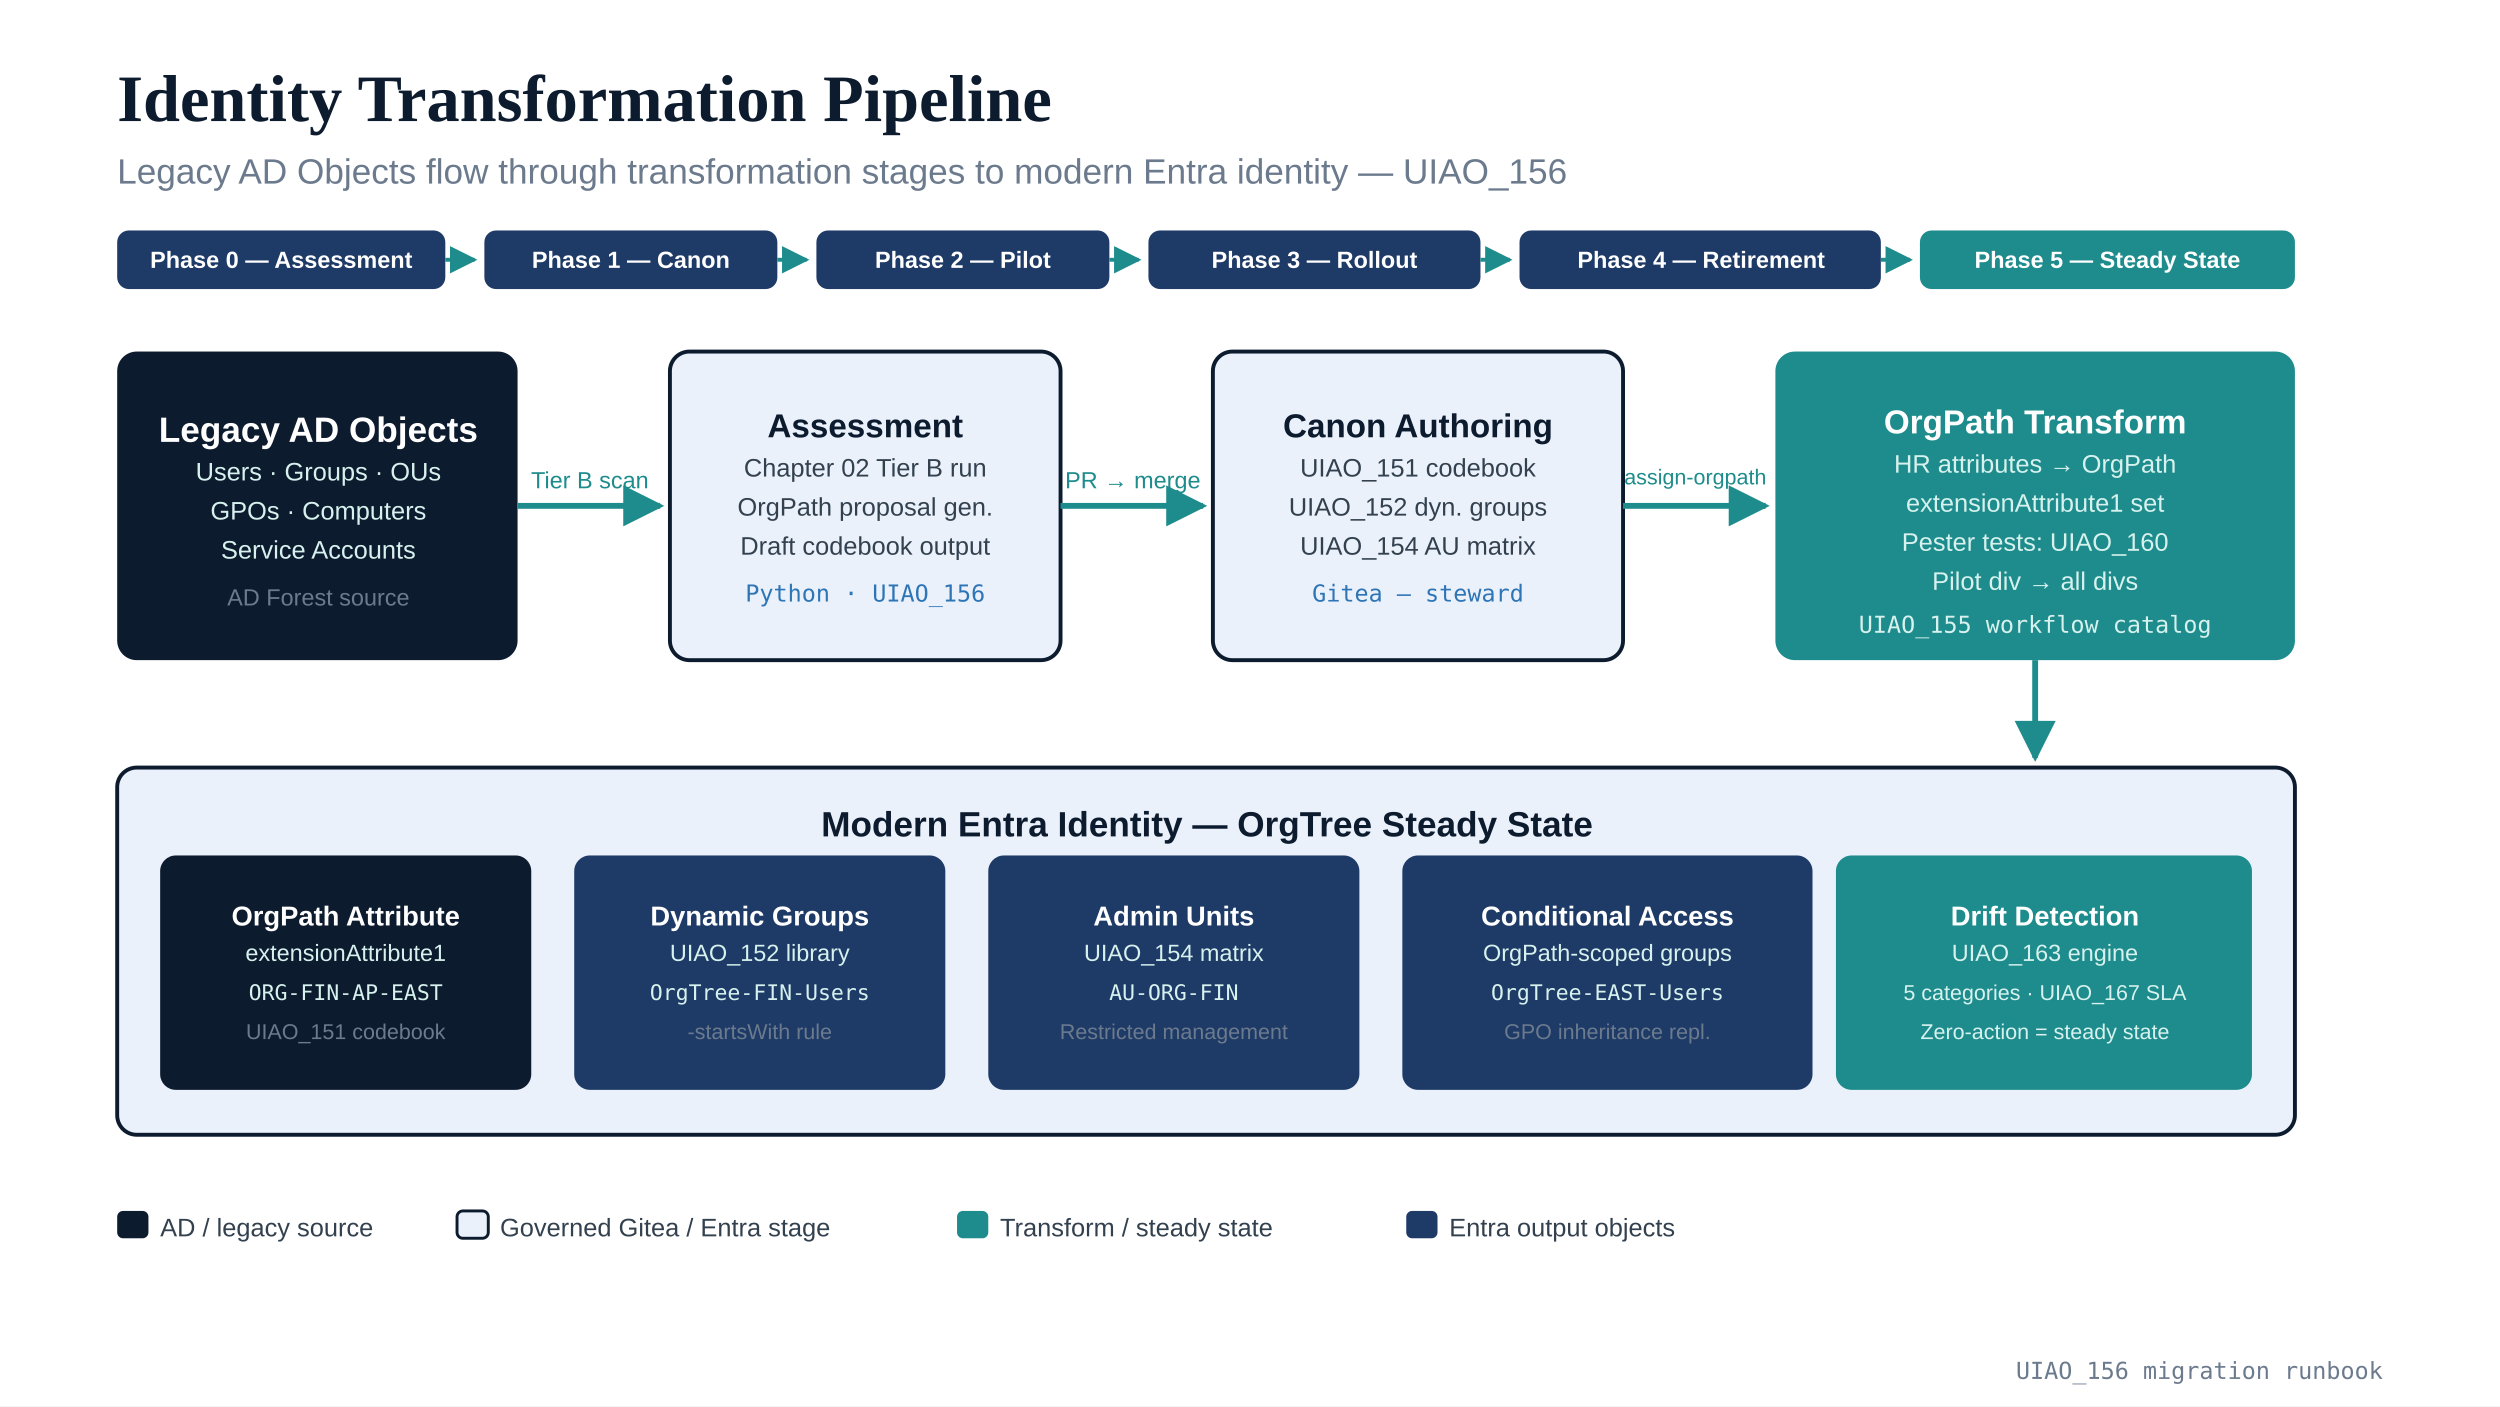
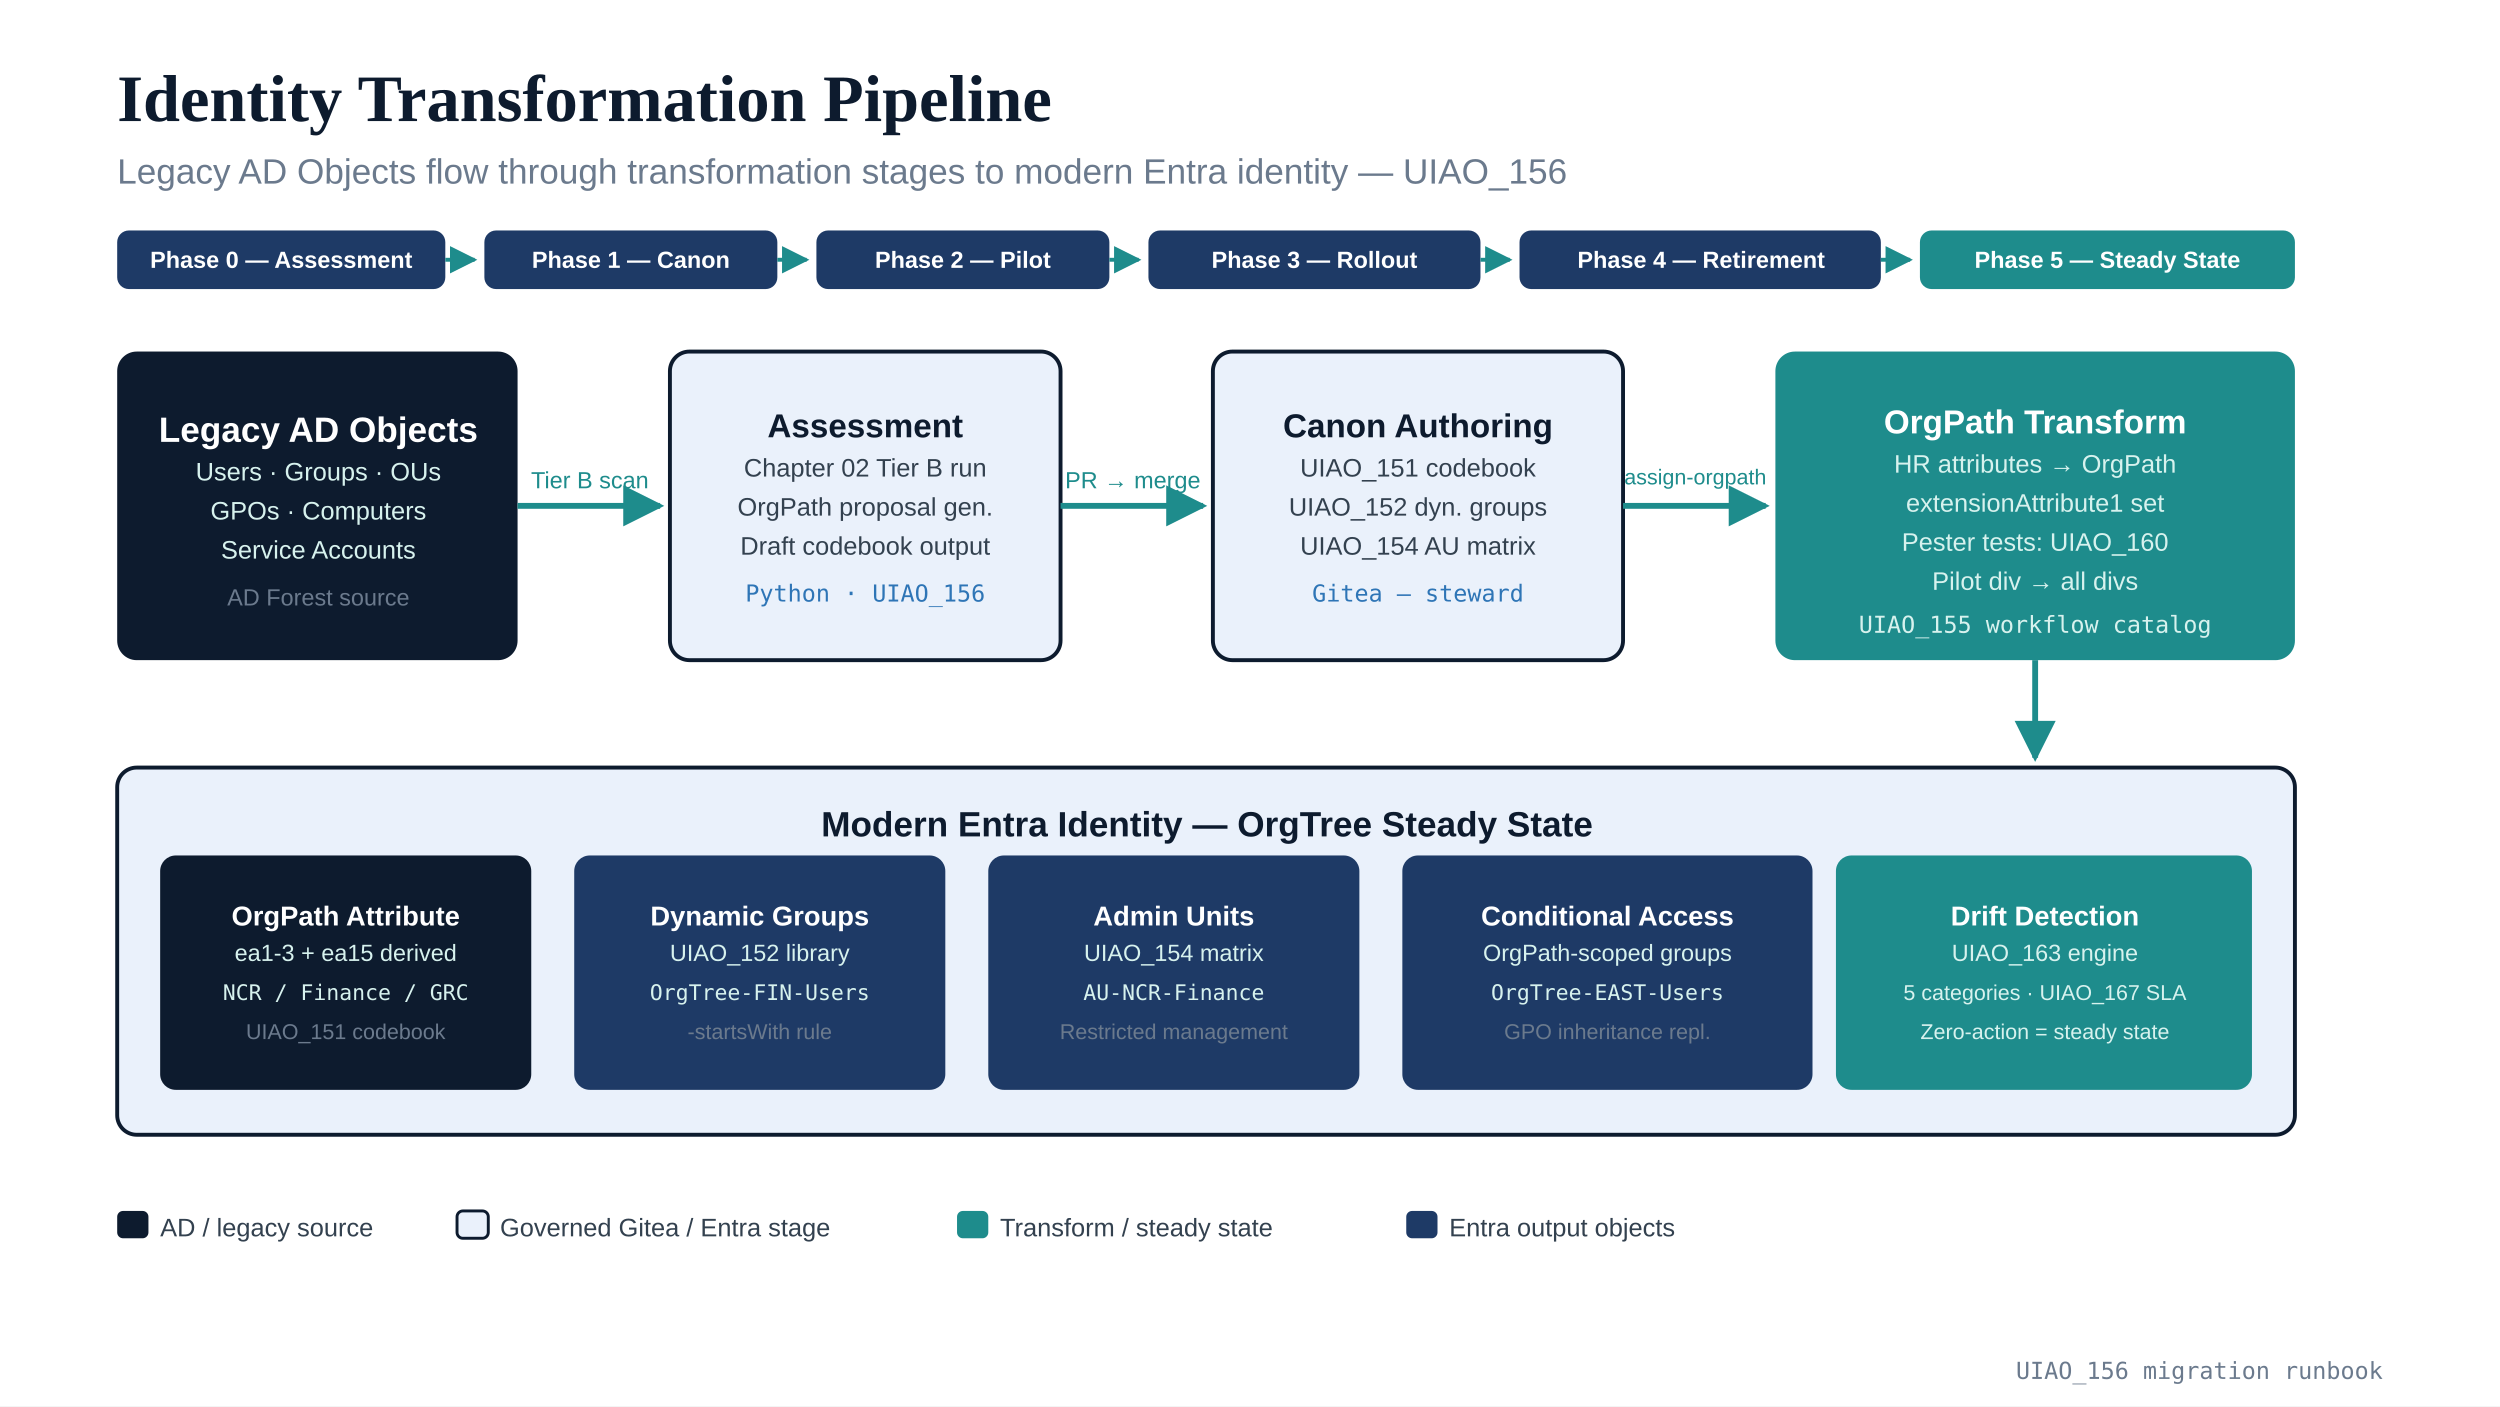
<svg xmlns="http://www.w3.org/2000/svg" viewBox="0 0 1280 720" font-family="Arial, Helvetica, sans-serif">
  <rect x="0" y="0" width="1280" height="720" fill="#FFFFFF" />
  <defs>
    <marker id="arr-teal" viewBox="0 0 10 10" refX="9" refY="5" markerWidth="7" markerHeight="7" orient="auto-start-reverse">
      <path d="M0,0 L10,5 L0,10 z" fill="#1E8C8C" />
    </marker>
  </defs>
  <text x="60" y="62" font-family="Georgia, 'Times New Roman', serif" font-weight="bold" font-size="34" fill="#0D1B2E">Identity Transformation Pipeline</text>
  <text x="60" y="94" font-size="18" fill="#6B7A8D">Legacy AD Objects flow through transformation stages to modern Entra identity — UIAO_156</text>
  <rect x="60" y="118" width="168" height="30" rx="6" fill="#1E3A66" />
  <text x="144" y="133" text-anchor="middle" dominant-baseline="central" font-size="12" font-weight="bold" fill="#FFFFFF">Phase 0 — Assessment</text>
  <line x1="228" y1="133" x2="243" y2="133" stroke="#1E8C8C" stroke-width="2" marker-end="url(#arr-teal)" />
  <rect x="248" y="118" width="150" height="30" rx="6" fill="#1E3A66" />
  <text x="323" y="133" text-anchor="middle" dominant-baseline="central" font-size="12" font-weight="bold" fill="#FFFFFF">Phase 1 — Canon</text>
  <line x1="398" y1="133" x2="413" y2="133" stroke="#1E8C8C" stroke-width="2" marker-end="url(#arr-teal)" />
  <rect x="418" y="118" width="150" height="30" rx="6" fill="#1E3A66" />
  <text x="493" y="133" text-anchor="middle" dominant-baseline="central" font-size="12" font-weight="bold" fill="#FFFFFF">Phase 2 — Pilot</text>
  <line x1="568" y1="133" x2="583" y2="133" stroke="#1E8C8C" stroke-width="2" marker-end="url(#arr-teal)" />
  <rect x="588" y="118" width="170" height="30" rx="6" fill="#1E3A66" />
  <text x="673" y="133" text-anchor="middle" dominant-baseline="central" font-size="12" font-weight="bold" fill="#FFFFFF">Phase 3 — Rollout</text>
  <line x1="758" y1="133" x2="773" y2="133" stroke="#1E8C8C" stroke-width="2" marker-end="url(#arr-teal)" />
  <rect x="778" y="118" width="185" height="30" rx="6" fill="#1E3A66" />
  <text x="871" y="133" text-anchor="middle" dominant-baseline="central" font-size="12" font-weight="bold" fill="#FFFFFF">Phase 4 — Retirement</text>
  <line x1="963" y1="133" x2="978" y2="133" stroke="#1E8C8C" stroke-width="2" marker-end="url(#arr-teal)" />
  <rect x="983" y="118" width="192" height="30" rx="6" fill="#1E8C8C" />
  <text x="1079" y="133" text-anchor="middle" dominant-baseline="central" font-size="12" font-weight="bold" fill="#FFFFFF">Phase 5 — Steady State</text>
  <rect x="60" y="180" width="205" height="158" rx="10" fill="#0D1B2E" />
  <text x="163" y="220" text-anchor="middle" dominant-baseline="central" font-size="18" font-weight="bold" fill="#FFFFFF">Legacy AD Objects</text>
  <text x="163" y="246" text-anchor="middle" font-size="13" fill="#D7F2EE">Users · Groups · OUs</text>
  <text x="163" y="266" text-anchor="middle" font-size="13" fill="#D7F2EE">GPOs · Computers</text>
  <text x="163" y="286" text-anchor="middle" font-size="13" fill="#D7F2EE">Service Accounts</text>
  <text x="163" y="310" text-anchor="middle" font-size="12" fill="#6B7A8D">AD Forest source</text>
  <line x1="265" y1="259" x2="338" y2="259" stroke="#1E8C8C" stroke-width="3" marker-end="url(#arr-teal)" />
  <text x="302" y="250" text-anchor="middle" font-size="12" fill="#1E8C8C">Tier B scan</text>
  <rect x="343" y="180" width="200" height="158" rx="10" fill="#EAF1FB" stroke="#0D1B2E" stroke-width="2" />
  <text x="443" y="218" text-anchor="middle" dominant-baseline="central" font-size="17" font-weight="bold" fill="#0D1B2E">Assessment</text>
  <text x="443" y="244" text-anchor="middle" font-size="13" fill="#33414F">Chapter 02 Tier B run</text>
  <text x="443" y="264" text-anchor="middle" font-size="13" fill="#33414F">OrgPath proposal gen.</text>
  <text x="443" y="284" text-anchor="middle" font-size="13" fill="#33414F">Draft codebook output</text>
  <text x="443" y="308" text-anchor="middle" font-family="Consolas, 'DejaVu Sans Mono', monospace" font-size="12" fill="#2E75B6">Python · UIAO_156</text>
  <line x1="543" y1="259" x2="616" y2="259" stroke="#1E8C8C" stroke-width="3" marker-end="url(#arr-teal)" />
  <text x="580" y="250" text-anchor="middle" font-size="12" fill="#1E8C8C">PR → merge</text>
  <rect x="621" y="180" width="210" height="158" rx="10" fill="#EAF1FB" stroke="#0D1B2E" stroke-width="2" />
  <text x="726" y="218" text-anchor="middle" dominant-baseline="central" font-size="17" font-weight="bold" fill="#0D1B2E">Canon Authoring</text>
  <text x="726" y="244" text-anchor="middle" font-size="13" fill="#33414F">UIAO_151 codebook</text>
  <text x="726" y="264" text-anchor="middle" font-size="13" fill="#33414F">UIAO_152 dyn. groups</text>
  <text x="726" y="284" text-anchor="middle" font-size="13" fill="#33414F">UIAO_154 AU matrix</text>
  <text x="726" y="308" text-anchor="middle" font-family="Consolas, 'DejaVu Sans Mono', monospace" font-size="12" fill="#2E75B6">Gitea — steward</text>
  <line x1="831" y1="259" x2="904" y2="259" stroke="#1E8C8C" stroke-width="3" marker-end="url(#arr-teal)" />
  <text x="868" y="248" text-anchor="middle" font-size="11" fill="#1E8C8C">assign-orgpath</text>
  <rect x="909" y="180" width="266" height="158" rx="10" fill="#1E8C8C" />
  <text x="1042" y="216" text-anchor="middle" dominant-baseline="central" font-size="17" font-weight="bold" fill="#FFFFFF">OrgPath Transform</text>
  <text x="1042" y="242" text-anchor="middle" font-size="13" fill="#D7F2EE">HR attributes → OrgPath</text>
  <text x="1042" y="262" text-anchor="middle" font-size="13" fill="#D7F2EE">extensionAttribute1 set</text>
  <text x="1042" y="282" text-anchor="middle" font-size="13" fill="#D7F2EE">Pester tests: UIAO_160</text>
  <text x="1042" y="302" text-anchor="middle" font-size="13" fill="#D7F2EE">Pilot div → all divs</text>
  <text x="1042" y="324" text-anchor="middle" font-family="Consolas, 'DejaVu Sans Mono', monospace" font-size="12" fill="#D7F2EE">UIAO_155 workflow catalog</text>
  <line x1="1042" y1="338" x2="1042" y2="388" stroke="#1E8C8C" stroke-width="3" marker-end="url(#arr-teal)" />
  <rect x="60" y="393" width="1115" height="188" rx="10" fill="#EAF1FB" stroke="#0D1B2E" stroke-width="2" />
  <text x="618" y="422" text-anchor="middle" dominant-baseline="central" font-size="18" font-weight="bold" fill="#0D1B2E">Modern Entra Identity — OrgTree Steady State</text>
  <rect x="82" y="438" width="190" height="120" rx="8" fill="#0D1B2E" />
  <text x="177" y="469" text-anchor="middle" dominant-baseline="central" font-size="14" font-weight="bold" fill="#FFFFFF">OrgPath Attribute</text>
-   <text x="177" y="492" text-anchor="middle" font-size="12" fill="#D7F2EE">extensionAttribute1</text>
-   <text x="177" y="512" text-anchor="middle" font-family="Consolas, 'DejaVu Sans Mono', monospace" font-size="11" fill="#D7F2EE">ORG-FIN-AP-EAST</text>
+   <text x="177" y="492" text-anchor="middle" font-size="12" fill="#D7F2EE">ea1-3 + ea15 derived</text>
+   <text x="177" y="512" text-anchor="middle" font-family="Consolas, 'DejaVu Sans Mono', monospace" font-size="11" fill="#D7F2EE">NCR / Finance / GRC</text>
  <text x="177" y="532" text-anchor="middle" font-size="11" fill="#6B7A8D">UIAO_151 codebook</text>
  <rect x="294" y="438" width="190" height="120" rx="8" fill="#1E3A66" />
  <text x="389" y="469" text-anchor="middle" dominant-baseline="central" font-size="14" font-weight="bold" fill="#FFFFFF">Dynamic Groups</text>
  <text x="389" y="492" text-anchor="middle" font-size="12" fill="#D7F2EE">UIAO_152 library</text>
  <text x="389" y="512" text-anchor="middle" font-family="Consolas, 'DejaVu Sans Mono', monospace" font-size="11" fill="#D7F2EE">OrgTree-FIN-Users</text>
  <text x="389" y="532" text-anchor="middle" font-size="11" fill="#6B7A8D">-startsWith rule</text>
  <rect x="506" y="438" width="190" height="120" rx="8" fill="#1E3A66" />
  <text x="601" y="469" text-anchor="middle" dominant-baseline="central" font-size="14" font-weight="bold" fill="#FFFFFF">Admin Units</text>
  <text x="601" y="492" text-anchor="middle" font-size="12" fill="#D7F2EE">UIAO_154 matrix</text>
-   <text x="601" y="512" text-anchor="middle" font-family="Consolas, 'DejaVu Sans Mono', monospace" font-size="11" fill="#D7F2EE">AU-ORG-FIN</text>
+   <text x="601" y="512" text-anchor="middle" font-family="Consolas, 'DejaVu Sans Mono', monospace" font-size="11" fill="#D7F2EE">AU-NCR-Finance</text>
  <text x="601" y="532" text-anchor="middle" font-size="11" fill="#6B7A8D">Restricted management</text>
  <rect x="718" y="438" width="210" height="120" rx="8" fill="#1E3A66" />
  <text x="823" y="469" text-anchor="middle" dominant-baseline="central" font-size="14" font-weight="bold" fill="#FFFFFF">Conditional Access</text>
  <text x="823" y="492" text-anchor="middle" font-size="12" fill="#D7F2EE">OrgPath-scoped groups</text>
  <text x="823" y="512" text-anchor="middle" font-family="Consolas, 'DejaVu Sans Mono', monospace" font-size="11" fill="#D7F2EE">OrgTree-EAST-Users</text>
  <text x="823" y="532" text-anchor="middle" font-size="11" fill="#6B7A8D">GPO inheritance repl.</text>
  <rect x="940" y="438" width="213" height="120" rx="8" fill="#1E8C8C" />
  <text x="1047" y="469" text-anchor="middle" dominant-baseline="central" font-size="14" font-weight="bold" fill="#FFFFFF">Drift Detection</text>
  <text x="1047" y="492" text-anchor="middle" font-size="12" fill="#D7F2EE">UIAO_163 engine</text>
  <text x="1047" y="512" text-anchor="middle" font-size="11" fill="#D7F2EE">5 categories · UIAO_167 SLA</text>
  <text x="1047" y="532" text-anchor="middle" font-size="11" fill="#D7F2EE">Zero-action = steady state</text>
  <rect x="60" y="620" width="16" height="14" rx="3" fill="#0D1B2E" />
  <text x="82" y="633" font-size="13" fill="#33414F">AD / legacy source</text>
  <rect x="234" y="620" width="16" height="14" rx="3" fill="#EAF1FB" stroke="#0D1B2E" stroke-width="1.5" />
  <text x="256" y="633" font-size="13" fill="#33414F">Governed Gitea / Entra stage</text>
  <rect x="490" y="620" width="16" height="14" rx="3" fill="#1E8C8C" />
  <text x="512" y="633" font-size="13" fill="#33414F">Transform / steady state</text>
  <rect x="720" y="620" width="16" height="14" rx="3" fill="#1E3A66" />
  <text x="742" y="633" font-size="13" fill="#33414F">Entra output objects</text>
  <text x="1220" y="706" text-anchor="end" font-family="Consolas, 'DejaVu Sans Mono', monospace" font-size="12" fill="#6B7A8D">UIAO_156 migration runbook</text>
</svg>
